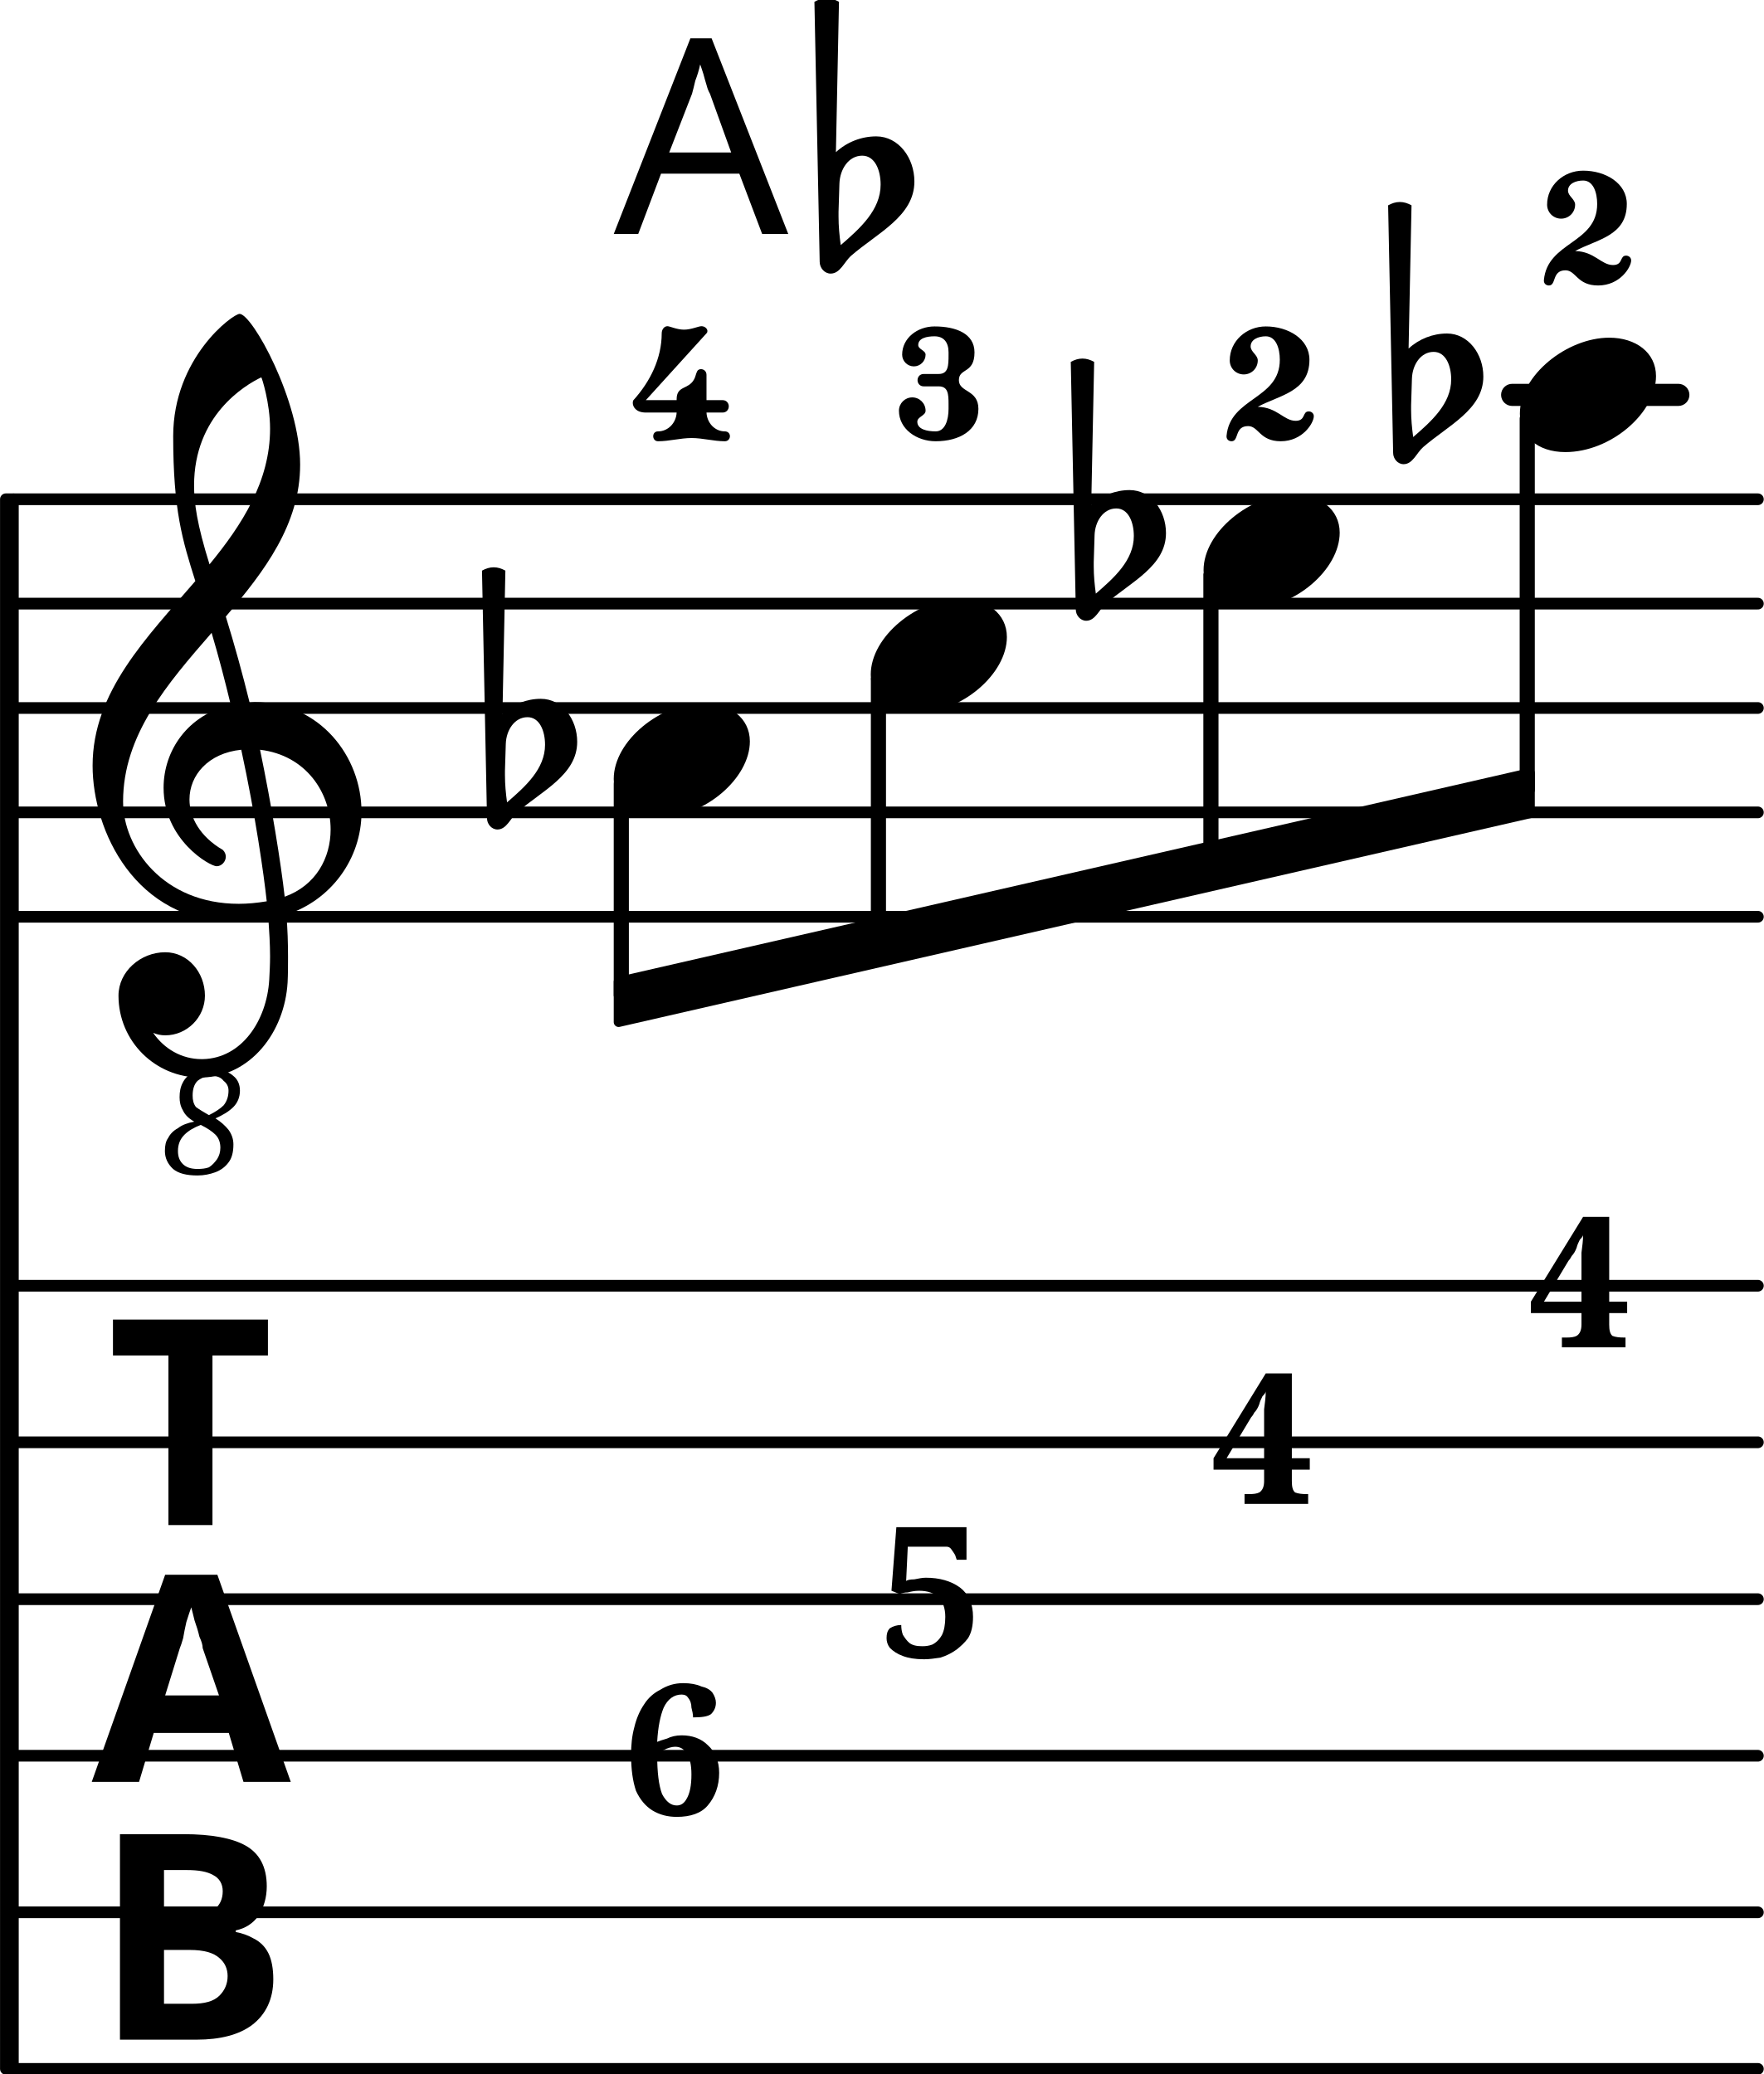
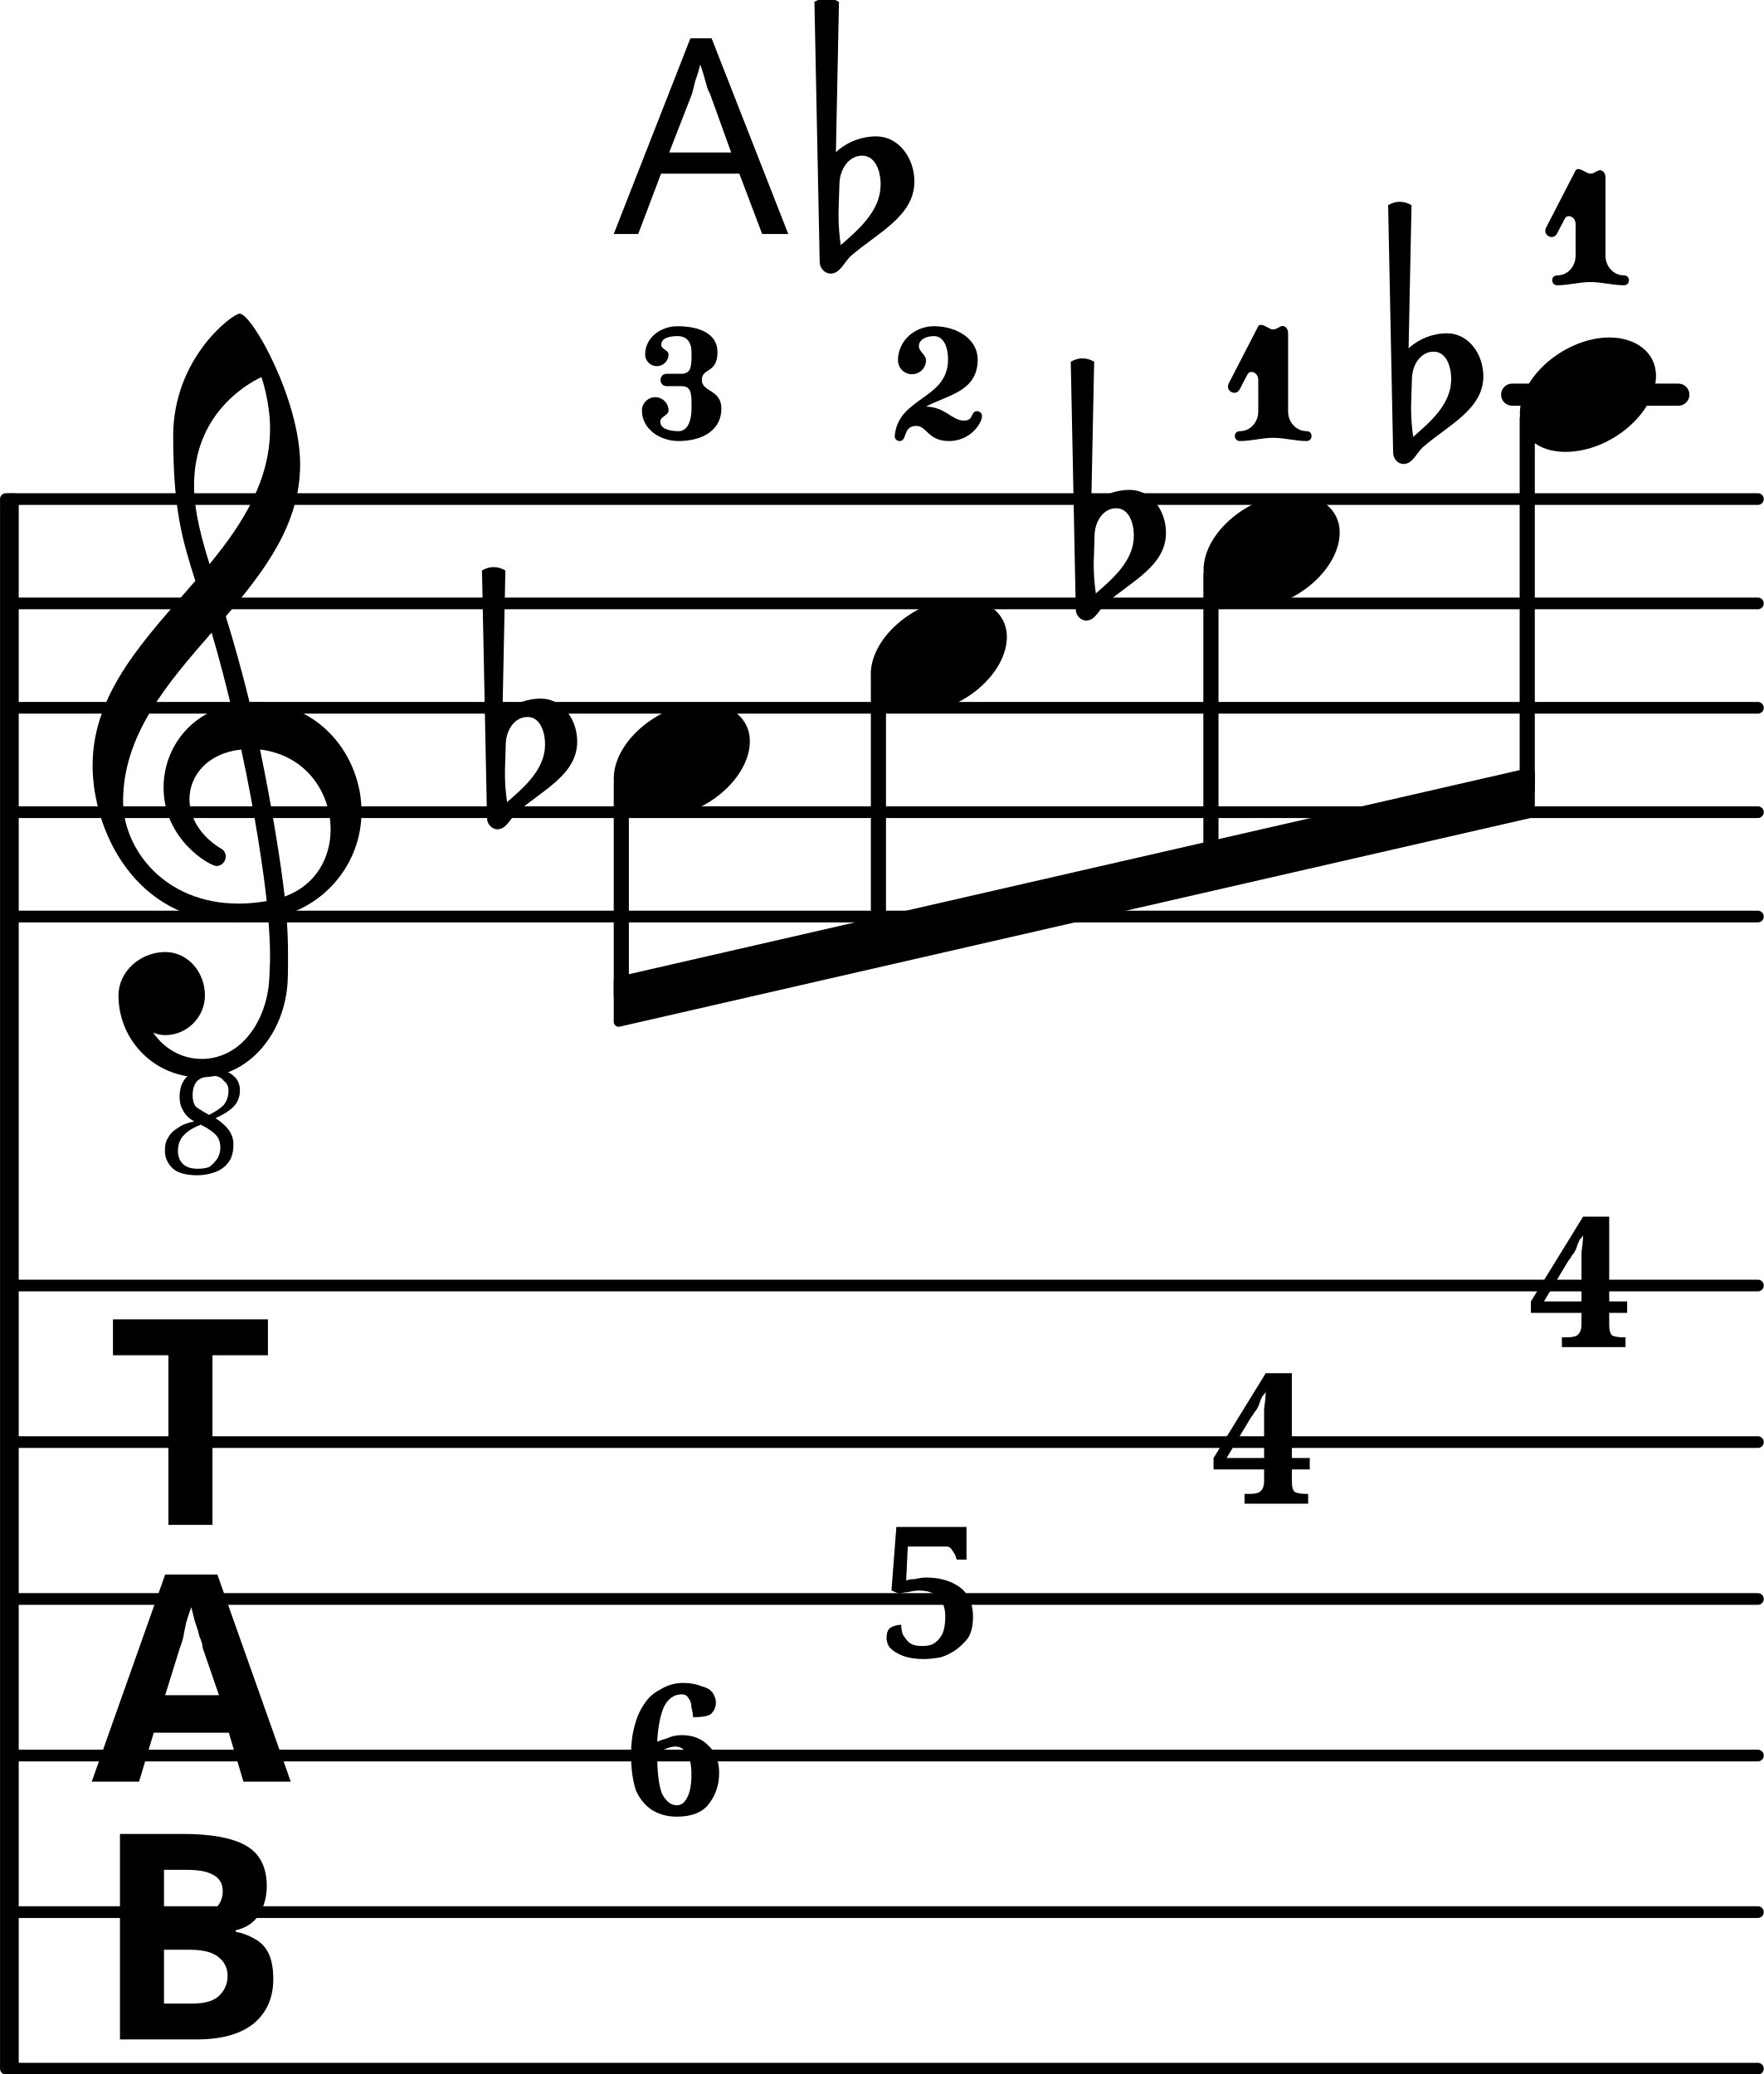
- <svg xmlns="http://www.w3.org/2000/svg" preserveAspectRatio="xMidYMid meet" viewBox="-0.079 -4.541 16.89 19.87">
+ <svg xmlns="http://www.w3.org/2000/svg" preserveAspectRatio="xMidYMid meet" viewBox="-0.079 -4.539 16.89 19.87">
  <g transform="translate(0, -0.7578)">
    <rect x="14.3" y="-0.106" width="1.804" height="0.212" ry="0.106" fill="currentColor" />
  </g>
  <g transform="translate(0, 4.242)">
    <line stroke-linejoin="round" stroke-linecap="round" stroke-width="0.112" stroke="currentColor" x1="0.056" y1="0" x2="16.76" y2="0" />
  </g>
  <g transform="translate(0, 3.242)">
    <line stroke-linejoin="round" stroke-linecap="round" stroke-width="0.112" stroke="currentColor" x1="0.056" y1="0" x2="16.76" y2="0" />
  </g>
  <g transform="translate(0, 2.242)">
    <line stroke-linejoin="round" stroke-linecap="round" stroke-width="0.112" stroke="currentColor" x1="0.056" y1="0" x2="16.76" y2="0" />
  </g>
  <g transform="translate(0, 1.242)">
    <line stroke-linejoin="round" stroke-linecap="round" stroke-width="0.112" stroke="currentColor" x1="0.056" y1="0" x2="16.76" y2="0" />
  </g>
  <g transform="translate(0, 0.2422)">
    <line stroke-linejoin="round" stroke-linecap="round" stroke-width="0.112" stroke="currentColor" x1="0.056" y1="0" x2="16.76" y2="0" />
  </g>
  <g transform="translate(0, 15.28)">
    <line stroke-linejoin="round" stroke-linecap="round" stroke-width="0.112" stroke="currentColor" x1="0.056" y1="0" x2="16.76" y2="0" />
  </g>
  <g transform="translate(0, 13.78)">
    <line stroke-linejoin="round" stroke-linecap="round" stroke-width="0.112" stroke="currentColor" x1="0.056" y1="0" x2="16.76" y2="0" />
  </g>
  <g transform="translate(0, 12.28)">
    <line stroke-linejoin="round" stroke-linecap="round" stroke-width="0.112" stroke="currentColor" x1="0.056" y1="0" x2="16.76" y2="0" />
  </g>
  <g transform="translate(0, 10.78)">
    <line stroke-linejoin="round" stroke-linecap="round" stroke-width="0.112" stroke="currentColor" x1="0.056" y1="0" x2="16.76" y2="0" />
  </g>
  <g transform="translate(0, 9.277)">
    <line stroke-linejoin="round" stroke-linecap="round" stroke-width="0.112" stroke="currentColor" x1="0.056" y1="0" x2="16.76" y2="0" />
  </g>
  <g transform="translate(0, 7.777)">
    <line stroke-linejoin="round" stroke-linecap="round" stroke-width="0.112" stroke="currentColor" x1="0.056" y1="0" x2="16.76" y2="0" />
  </g>
  <g transform="translate(5.8, 5.058)">
    <polygon stroke-linejoin="round" stroke-linecap="round" stroke-width="0.094" fill="currentColor" stroke="currentColor" points="8.776 -2.193 8.776 -1.807 0.047 0.193 0.047 -0.193" />
  </g>
-   <g transform="translate(5.8, -2.299)">
+   <g transform="translate(5.8, -2.297)">
    <text font-family="sans" font-size="2.616" text-anchor="start" fill="currentColor">
      <tspan>A</tspan>
    </text>
  </g>
-   <g transform="translate(7.84, -2.617)">
+   <g transform="translate(7.84, -2.615)">
    <path transform="scale(0.0042, -0.0042)" d="M29 39l-2 -64v-11c0 -22 2 -43 5 -65c44 38 91 80 91 138c0 33 -13 66 -42 66c-31 0 -51 -31 -52 -64zM-28 454c9 5 18 8 28 8s19 -3 28 -8l-7 -343c25 23 58 36 92 36c51 0 87 -49 87 -103c0 -79 -84 -117 -144 -169c-16 -14 -25 -41 -47 -41c-14 0 -25 13 -25 27z" fill="currentColor" />
  </g>
  <g transform="translate(5.8, 2.742)">
    <path transform="scale(0.004, -0.004)" d="M0 -45c0 92 113 182 214 182c64 0 112 -36 112 -92c0 -88 -108 -182 -217 -182c-68 0 -109 39 -109 92z" fill="currentColor" />
  </g>
-   <g transform="translate(5.989, -0.3136)">
-     <path transform="scale(0.0022, -0.0022)" d="M148 501c10 0 41 -15 72 -15c32 0 63 15 76 15c15 0 26 -11 26 -21c0 -4 -1 -7 -4 -10l-264 -291h134v4c0 60 50 41 75 85c7 11 8 24 14 36c3 7 10 10 17 10c11 0 24 -8 24 -25v-110h70c18 0 27 -14 27 -27s-9 -27 -27 -27h-70c2 -45 36 -82 80 -82c14 0 22 -10 22 -21 s-8 -22 -22 -22c-49 0 -96 14 -145 14s-97 -14 -146 -14c-14 0 -21 11 -21 22s7 21 21 21c44 0 79 37 81 82h-134c-43 0 -57 25 -57 42c0 5 1 10 3 12c73 81 123 182 123 291c0 17 11 31 25 31z" fill="currentColor" />
+   <g transform="translate(6.07, -0.3136)">
+     <path transform="scale(0.0022, -0.0022)" d="M261 266c0 -54 85 -40 85 -125c0 -94 -83 -141 -186 -141c-84 0 -160 54 -160 133c0 32 26 58 58 58s58 -26 58 -58c0 -22 -36 -26 -36 -48c0 -33 42 -42 80 -42c41 0 56 50 56 98v21c0 44 -2 77 -43 77h-65c-18 0 -27 14 -27 27s9 27 27 27h65c42 0 43 36 43 83v11 c0 43 -20 70 -61 70c-34 0 -71 -8 -71 -38c0 -19 32 -23 32 -42c0 -28 -23 -51 -51 -51s-51 23 -51 51c0 72 66 123 141 123c93 0 174 -31 174 -113c0 -94 -68 -67 -68 -121z" fill="currentColor" />
  </g>
  <g transform="translate(0.8, 3.242)">
    <path transform="scale(0.004, -0.004)" d="M265 -635h-5c-108 0 -196 87 -196 196c0 58 53 104 112 104c54 0 95 -48 95 -104c0 -52 -43 -95 -95 -95c-10 0 -20 2 -29 6c26 -38 68 -63 116 -63h3zM403 150c28 -135 50 -272 59 -352c75 27 110 93 110 161c0 88 -59 178 -169 191zM75 26c0 -112 97 -245 277 -245 c21 0 43 2 67 6c-7 65 -27 206 -61 363c-79 -8 -124 -61 -124 -119c0 -43 25 -89 80 -121c5 -5 7 -11 7 -16c0 -12 -10 -23 -22 -23c-16 0 -127 63 -127 188c0 89 58 175 161 198c-14 58 -29 116 -46 173c-106 -122 -212 -244 -212 -404zM354 1194c30 0 145 -207 145 -361 c0 -143 -85 -255 -178 -364c21 -68 40 -137 57 -206c4 0 8 1 12 1c156 0 256 -130 256 -263c0 -113 -74 -212 -180 -246c3 -34 4 -68 4 -102c0 -20 0 -40 -1 -60c-7 -120 -89 -225 -204 -228l1 44c93 2 153 92 159 190c1 19 2 37 2 56c0 30 -2 60 -4 90 c-28 -5 -54 -8 -79 -8c-240 0 -342 219 -342 375c0 177 130 307 246 442c-31 98 -53 170 -53 347c0 188 143 293 159 293zM427 919c0 62 -20 123 -21 123c-40 -19 -161 -92 -161 -259c0 -42 7 -93 37 -189c78 95 145 199 145 325z" fill="currentColor" />
  </g>
  <g transform="translate(1.485, 6.705)">
    <text font-family="serif" font-style="italic" font-size="1.386" text-anchor="start" fill="currentColor">
      <tspan>8</tspan>
    </text>
  </g>
  <g transform="translate(5.888, 12.85)">
    <text font-family="serif" font-weight="bold" font-size="1.746" text-anchor="start" fill="currentColor">
      <tspan>6</tspan>
    </text>
  </g>
  <g transform="translate(0.9406, 10.07)">
    <text font-family="sans" font-weight="bold" font-size="2.772" text-anchor="start" fill="currentColor">
      <tspan>T</tspan>
    </text>
  </g>
  <g transform="translate(0.8, 12.53)">
    <text font-family="sans" font-weight="bold" font-size="2.772" text-anchor="start" fill="currentColor">
      <tspan>A</tspan>
    </text>
  </g>
  <g transform="translate(0.8201, 15)">
    <text font-family="sans" font-weight="bold" font-size="2.772" text-anchor="start" fill="currentColor">
      <tspan>B</tspan>
    </text>
  </g>
  <g transform="translate(5.872, 2.242)">
    <rect x="-0.072" y="0.679" width="0.145" height="2.12" ry="0.047" fill="currentColor" />
  </g>
  <g transform="translate(4.65, 2.742)">
    <path transform="scale(0.004, -0.004)" d="M29 39l-2 -64v-11c0 -22 2 -43 5 -65c44 38 91 80 91 138c0 33 -13 66 -42 66c-31 0 -51 -31 -52 -64zM-28 454c9 5 18 8 28 8s19 -3 28 -8l-7 -343c25 23 58 36 92 36c51 0 87 -49 87 -103c0 -79 -84 -117 -144 -169c-16 -14 -25 -41 -47 -41c-14 0 -25 13 -25 27z" fill="currentColor" />
  </g>
  <g transform="translate(8.262, 1.742)">
    <path transform="scale(0.004, -0.004)" d="M0 -45c0 92 113 182 214 182c64 0 112 -36 112 -92c0 -88 -108 -182 -217 -182c-68 0 -109 39 -109 92z" fill="currentColor" />
  </g>
-   <g transform="translate(8.532, -0.3136)">
-     <path transform="scale(0.0022, -0.0022)" d="M261 266c0 -54 85 -40 85 -125c0 -94 -83 -141 -186 -141c-84 0 -160 54 -160 133c0 32 26 58 58 58s58 -26 58 -58c0 -22 -36 -26 -36 -48c0 -33 42 -42 80 -42c41 0 56 50 56 98v21c0 44 -2 77 -43 77h-65c-18 0 -27 14 -27 27s9 27 27 27h65c42 0 43 36 43 83v11 c0 43 -20 70 -61 70c-34 0 -71 -8 -71 -38c0 -19 32 -23 32 -42c0 -28 -23 -51 -51 -51s-51 23 -51 51c0 72 66 123 141 123c93 0 174 -31 174 -113c0 -94 -68 -67 -68 -121z" fill="currentColor" />
+   <g transform="translate(8.492, -0.3136)">
+     <path transform="scale(0.0022, -0.0022)" d="M94 66c-60 0 -39 -66 -72 -66c-11 0 -22 7 -22 21v2c15 169 232 158 232 332c0 50 -17 102 -61 102c-33 0 -66 -14 -66 -44c0 -24 31 -37 31 -61c0 -34 -27 -61 -61 -61s-61 27 -61 61c0 84 72 148 157 148c98 0 190 -55 190 -145c0 -140 -131 -154 -225 -205 c85 -2 113 -61 165 -61c45 0 28 41 57 41c11 0 22 -8 22 -21c0 -29 -48 -109 -144 -109c-92 0 -96 66 -142 66z" fill="currentColor" />
  </g>
  <g transform="translate(8.351, 11.34)">
    <text font-family="serif" font-weight="bold" font-size="1.746" text-anchor="start" fill="currentColor">
      <tspan>5</tspan>
    </text>
  </g>
  <g transform="translate(8.335, 2.242)">
    <rect x="-0.072" y="-0.321" width="0.145" height="2.562" ry="0.047" fill="currentColor" />
  </g>
  <g transform="translate(11.45, 0.7422)">
    <path transform="scale(0.004, -0.004)" d="M0 -45c0 92 113 182 214 182c64 0 112 -36 112 -92c0 -88 -108 -182 -217 -182c-68 0 -109 39 -109 92z" fill="currentColor" />
  </g>
-   <g transform="translate(11.67, -0.3136)">
-     <path transform="scale(0.0022, -0.0022)" d="M94 66c-60 0 -39 -66 -72 -66c-11 0 -22 7 -22 21v2c15 169 232 158 232 332c0 50 -17 102 -61 102c-33 0 -66 -14 -66 -44c0 -24 31 -37 31 -61c0 -34 -27 -61 -61 -61s-61 27 -61 61c0 84 72 148 157 148c98 0 190 -55 190 -145c0 -140 -131 -154 -225 -205 c85 -2 113 -61 165 -61c45 0 28 41 57 41c11 0 22 -8 22 -21c0 -29 -48 -109 -144 -109c-92 0 -96 66 -142 66z" fill="currentColor" />
+   <g transform="translate(11.69, -0.3136)">
+     <path transform="scale(0.0022, -0.0022)" d="M194 486c16 0 29 15 41 15c13 0 24 -13 24 -31v-341c0 -47 35 -86 81 -86c14 0 21 -10 21 -21s-7 -22 -21 -22c-49 0 -97 14 -146 14s-96 -14 -145 -14c-14 0 -22 11 -22 22s8 21 22 21c46 0 80 39 80 86v137c0 23 -16 35 -30 35c-7 0 -13 -4 -17 -11l-34 -65 c-5 -10 -14 -15 -23 -15c-14 0 -28 12 -28 27c0 4 1 8 3 13l129 250c2 4 7 6 11 6c18 0 37 -20 54 -20z" fill="currentColor" />
  </g>
  <g transform="translate(11.53, 9.867)">
    <text font-family="serif" font-weight="bold" font-size="1.746" text-anchor="start" fill="currentColor">
      <tspan>4</tspan>
    </text>
  </g>
  <g transform="translate(11.52, 2.242)">
    <rect x="-0.072" y="-1.321" width="0.145" height="2.84" ry="0.047" fill="currentColor" />
  </g>
  <g transform="translate(10.29, 0.7422)">
    <path transform="scale(0.004, -0.004)" d="M29 39l-2 -64v-11c0 -22 2 -43 5 -65c44 38 91 80 91 138c0 33 -13 66 -42 66c-31 0 -51 -31 -52 -64zM-28 454c9 5 18 8 28 8s19 -3 28 -8l-7 -343c25 23 58 36 92 36c51 0 87 -49 87 -103c0 -79 -84 -117 -144 -169c-16 -14 -25 -41 -47 -41c-14 0 -25 13 -25 27z" fill="currentColor" />
  </g>
  <g transform="translate(14.48, -0.7578)">
    <path transform="scale(0.004, -0.004)" d="M0 -45c0 92 113 182 214 182c64 0 112 -36 112 -92c0 -88 -108 -182 -217 -182c-68 0 -109 39 -109 92z" fill="currentColor" />
  </g>
-   <g transform="translate(14.71, -1.806)">
-     <path transform="scale(0.0022, -0.0022)" d="M94 66c-60 0 -39 -66 -72 -66c-11 0 -22 7 -22 21v2c15 169 232 158 232 332c0 50 -17 102 -61 102c-33 0 -66 -14 -66 -44c0 -24 31 -37 31 -61c0 -34 -27 -61 -61 -61s-61 27 -61 61c0 84 72 148 157 148c98 0 190 -55 190 -145c0 -140 -131 -154 -225 -205 c85 -2 113 -61 165 -61c45 0 28 41 57 41c11 0 22 -8 22 -21c0 -29 -48 -109 -144 -109c-92 0 -96 66 -142 66z" fill="currentColor" />
+   <g transform="translate(14.73, -1.806)">
+     <path transform="scale(0.0022, -0.0022)" d="M194 486c16 0 29 15 41 15c13 0 24 -13 24 -31v-341c0 -47 35 -86 81 -86c14 0 21 -10 21 -21s-7 -22 -21 -22c-49 0 -97 14 -146 14s-96 -14 -145 -14c-14 0 -22 11 -22 22s8 21 22 21c46 0 80 39 80 86v137c0 23 -16 35 -30 35c-7 0 -13 -4 -17 -11l-34 -65 c-5 -10 -14 -15 -23 -15c-14 0 -28 12 -28 27c0 4 1 8 3 13l129 250c2 4 7 6 11 6c18 0 37 -20 54 -20z" fill="currentColor" />
  </g>
  <g transform="translate(14.57, 8.367)">
    <text font-family="serif" font-weight="bold" font-size="1.746" text-anchor="start" fill="currentColor">
      <tspan>4</tspan>
    </text>
  </g>
  <g transform="translate(14.55, 2.242)">
    <rect x="-0.072" y="-2.821" width="0.145" height="3.653" ry="0.047" fill="currentColor" />
  </g>
  <g transform="translate(13.33, -0.7578)">
    <path transform="scale(0.004, -0.004)" d="M29 39l-2 -64v-11c0 -22 2 -43 5 -65c44 38 91 80 91 138c0 33 -13 66 -42 66c-31 0 -51 -31 -52 -64zM-28 454c9 5 18 8 28 8s19 -3 28 -8l-7 -343c25 23 58 36 92 36c51 0 87 -49 87 -103c0 -79 -84 -117 -144 -169c-16 -14 -25 -41 -47 -41c-14 0 -25 13 -25 27z" fill="currentColor" />
  </g>
  <g transform="translate(-0.0786, 7.759)">
    <rect x="0" y="-7.573" width="0.179" height="15.15" ry="0.056" fill="currentColor" />
  </g>
</svg>
